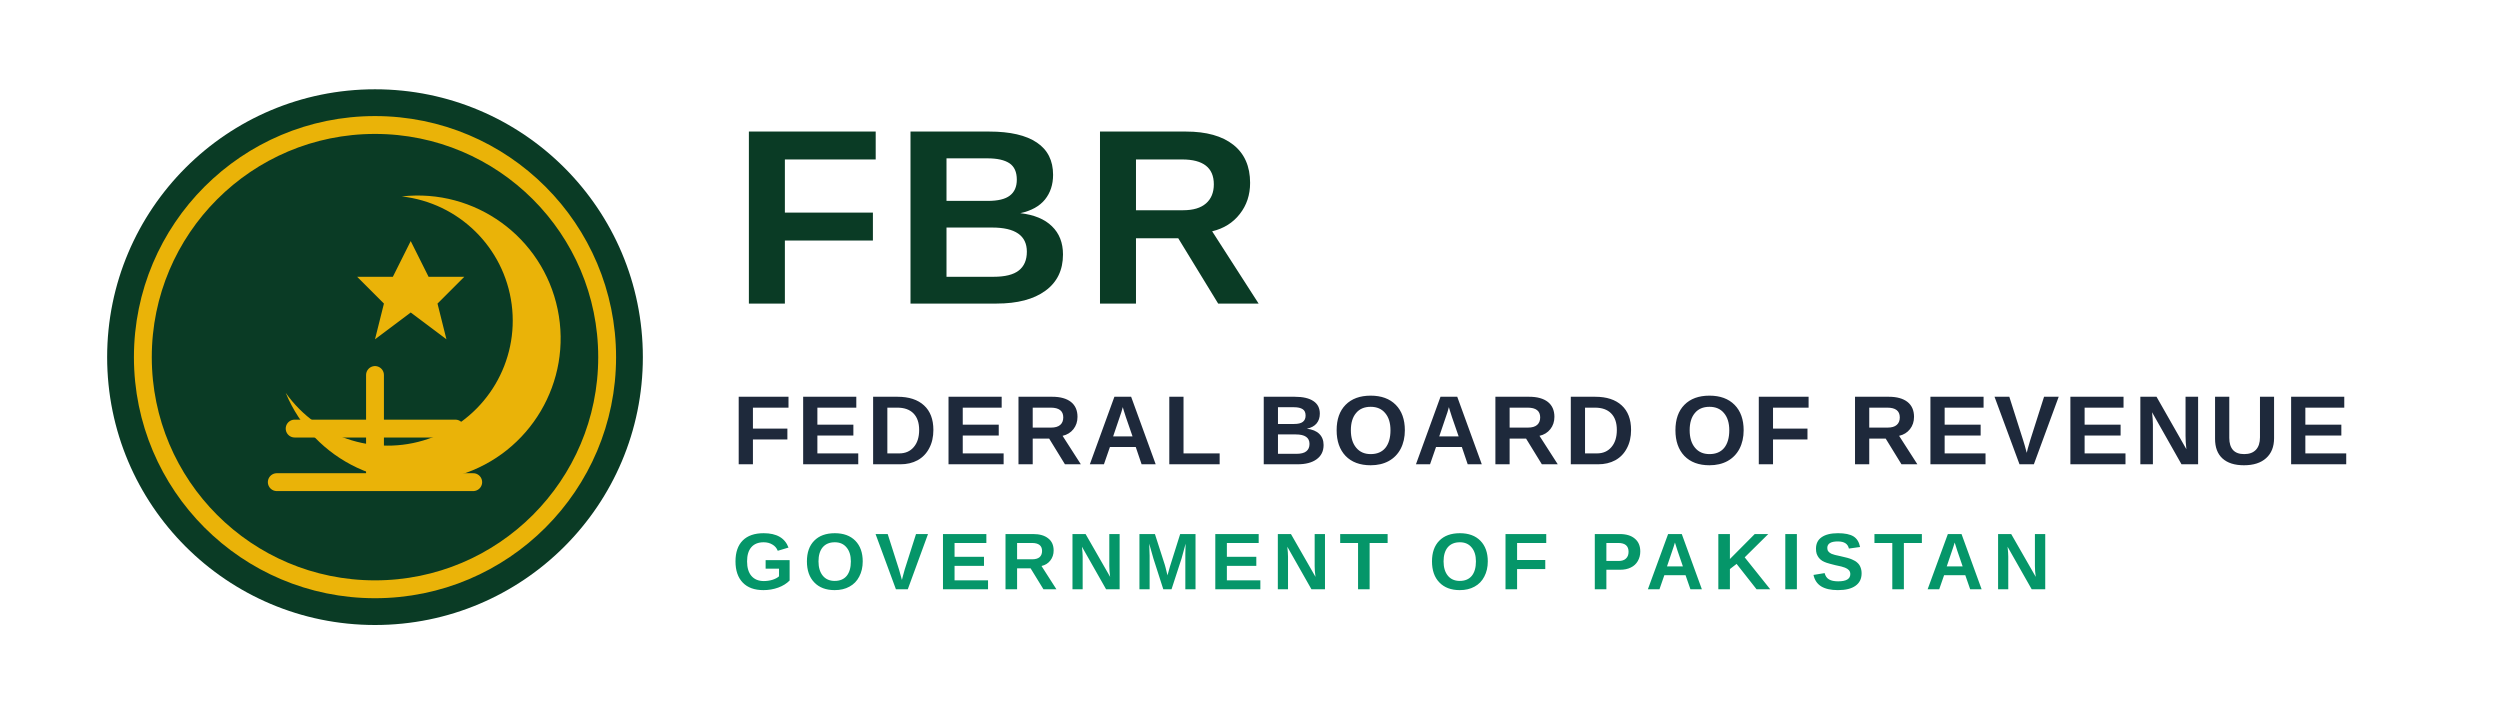
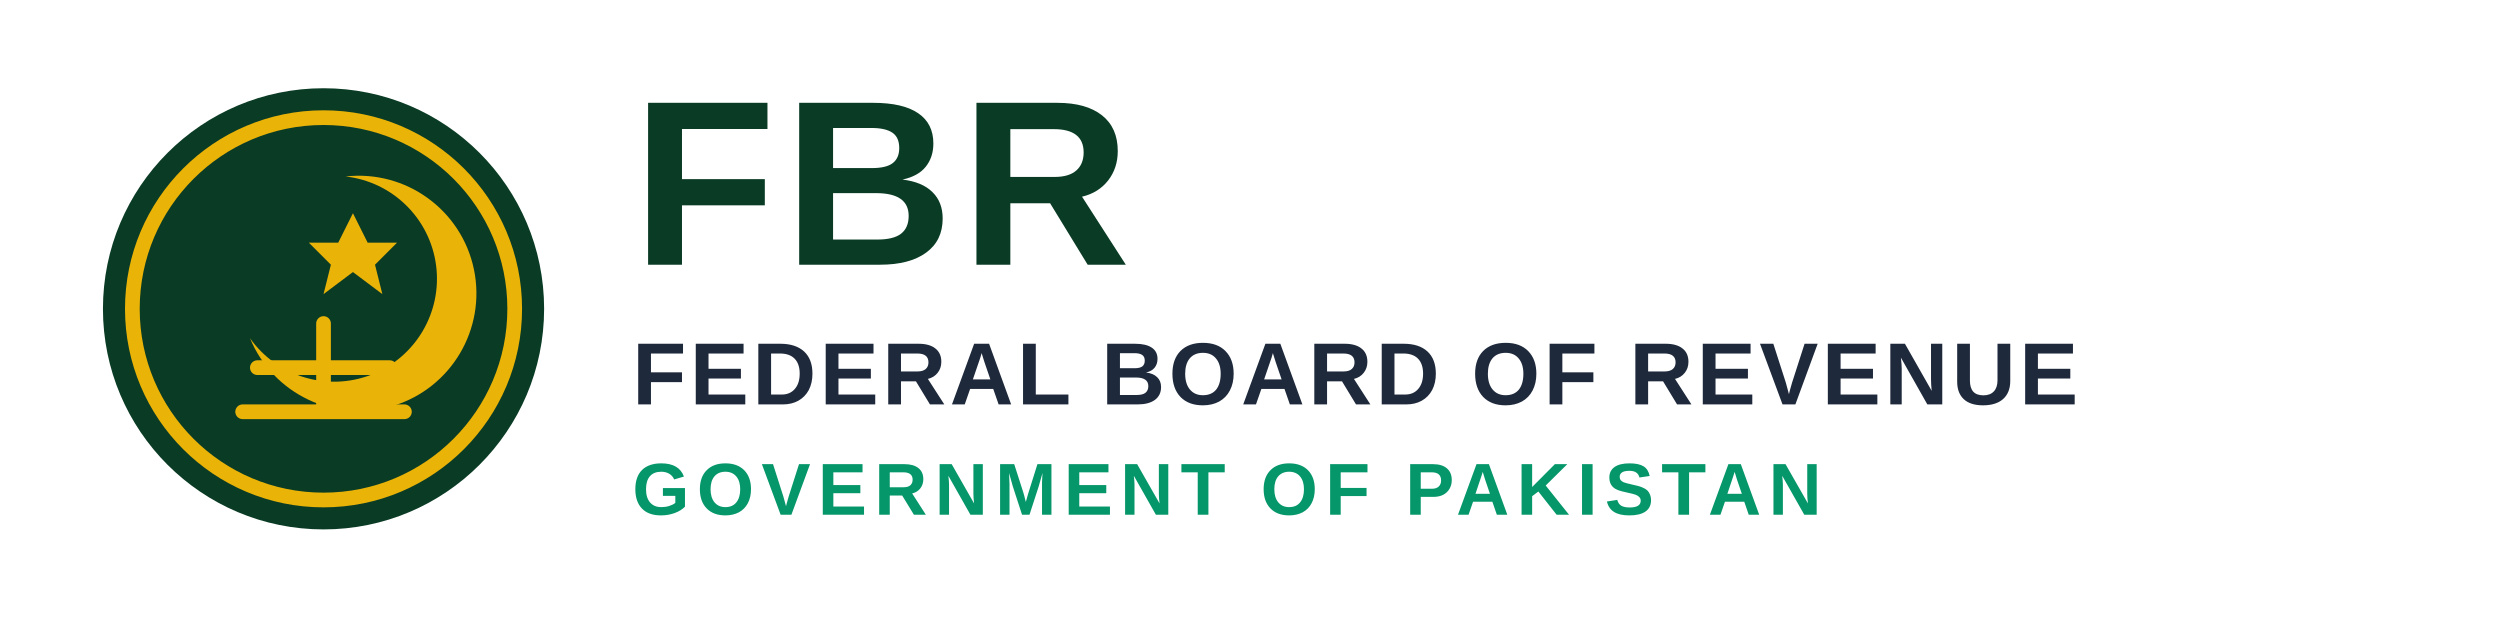
- <svg xmlns="http://www.w3.org/2000/svg" viewBox="0 0 280 80" width="100%" height="100%">
-   <g transform="translate(10, 8)">
+ <svg xmlns="http://www.w3.org/2000/svg" viewBox="0 0 340 85" width="100%" height="100%">
+   <g transform="translate(12, 10)">
    <circle cx="32" cy="32" r="30" fill="#0A3B25" />
    <circle cx="32" cy="32" r="26" fill="none" stroke="#EAB308" stroke-width="2" />
    <path d="M 35 14 A 14 14 0 1 1 22 36 A 16 16 0 1 0 35 14 Z" fill="#EAB308" />
    <polygon points="36,19 38,23 42,23 39,26 40,30 36,27 32,30 33,26 30,23 34,23" fill="#EAB308" />
    <path d="M 23 40 L 41 40 M 32 34 L 32 46 M 21 46 L 43 46" stroke="#EAB308" stroke-width="2" stroke-linecap="round" />
  </g>
-   <text x="82" y="34" font-family="Arial, sans-serif" font-weight="900" font-size="28" fill="#0A3B25" letter-spacing="1">FBR</text>
-   <text x="82" y="52" font-family="Arial, sans-serif" font-weight="800" font-size="11" fill="#1E293B" letter-spacing="0.5">FEDERAL BOARD OF REVENUE</text>
-   <text x="82" y="66" font-family="Arial, sans-serif" font-weight="700" font-size="9" fill="#059669" letter-spacing="1">GOVERNMENT OF PAKISTAN</text>
+   <text x="86" y="36" font-family="Arial, sans-serif" font-weight="900" font-size="32" fill="#0A3B25" letter-spacing="1">FBR</text>
+   <text x="86" y="55" font-family="Arial, sans-serif" font-weight="800" font-size="12" fill="#1E293B" letter-spacing="0.5">FEDERAL BOARD OF REVENUE</text>
+   <text x="86" y="70" font-family="Arial, sans-serif" font-weight="700" font-size="10" fill="#059669" letter-spacing="1">GOVERNMENT OF PAKISTAN</text>
</svg>
